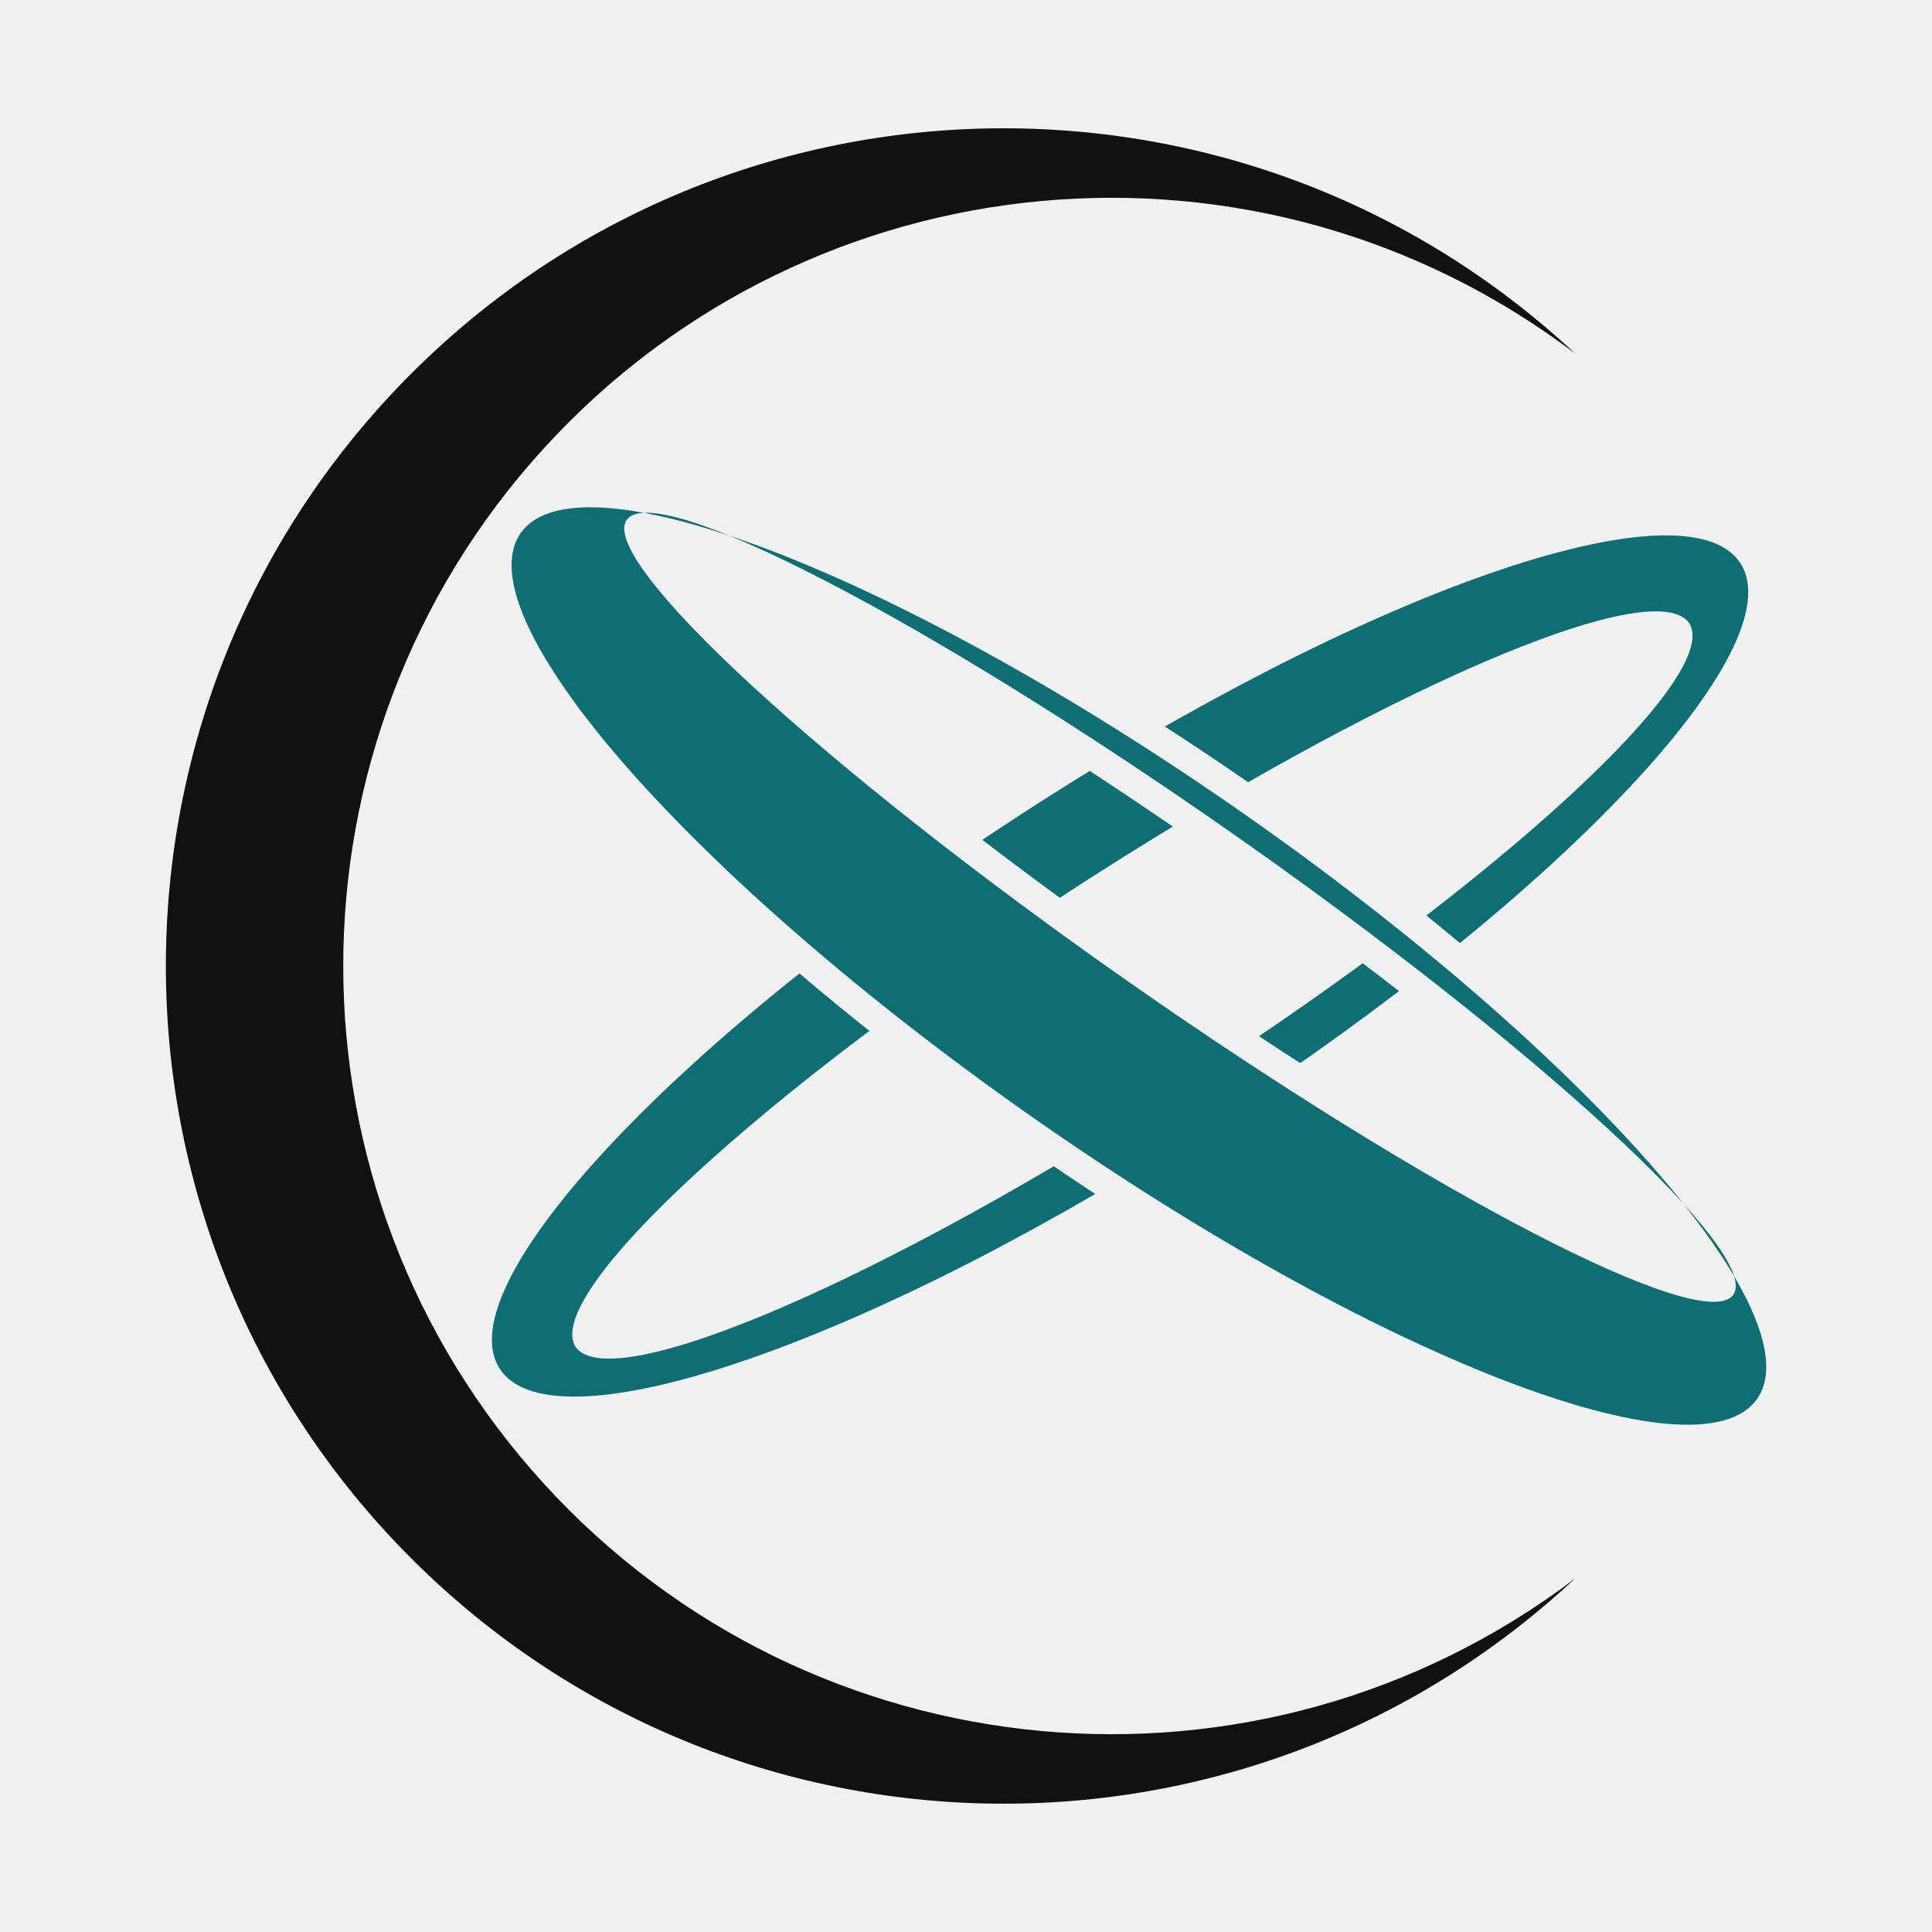
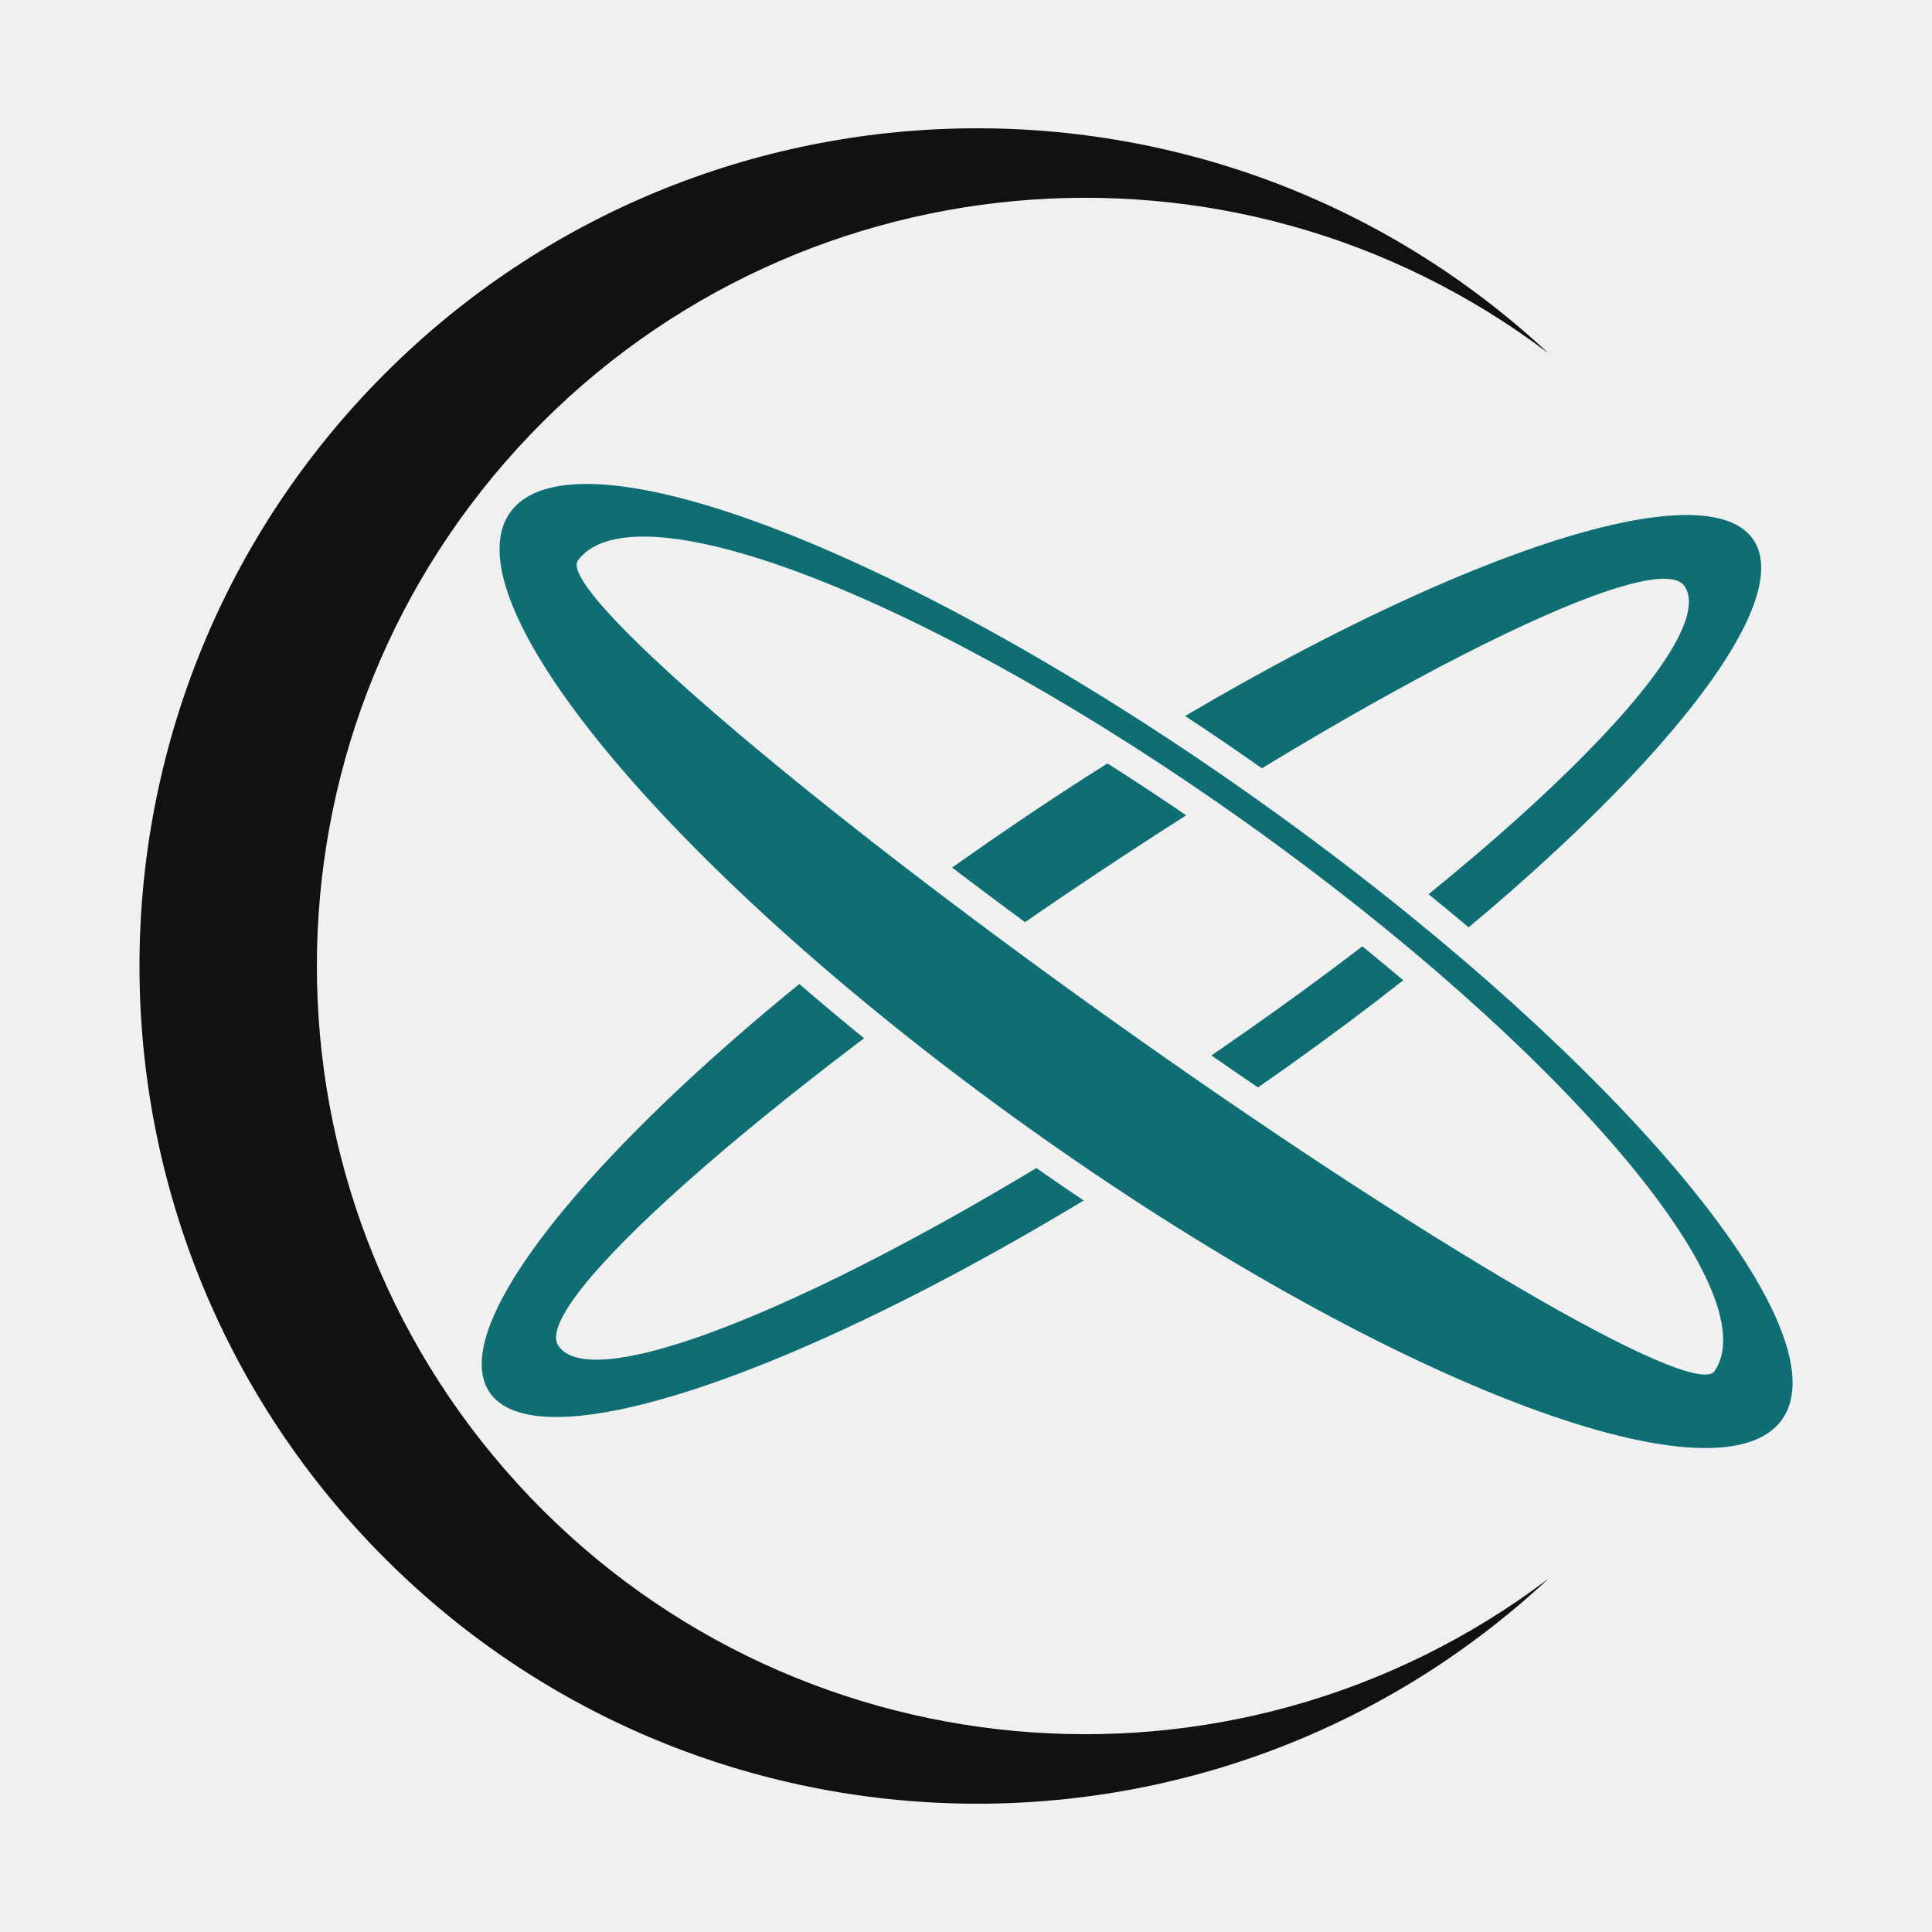
<svg xmlns="http://www.w3.org/2000/svg" xmlns:xlink="http://www.w3.org/1999/xlink" viewBox="0 0 512 512" width="512" height="512" role="img" aria-label="Crescent X, the Kubrique logo mark: a lunar crescent facing right and two interlocking orbital rings forming an X">
  <defs>
-     <path id="cx-crescent" d="M417.36 418.36 A222 222 0 1 1 417.36 93.64 A203.58 203.58 0 1 0 417.36 418.36 Z" />
-     <path id="cx-x1" fill-rule="evenodd" d="M465.65 370.72 A200 49 35 0 1 137.99 141.28 A200 49 35 0 1 465.65 370.72 Z M459.35 343.11 A179 24 35 0 1 166.09 137.77 A179 24 35 0 1 459.35 343.11 Z" />
-     <path id="cx-x2" fill-rule="evenodd" d="M461.21 149.25 A196 48 -33 0 1 132.45 362.75 A196 48 -33 0 1 461.21 149.25 Z M447.7 165.18 A176 30 -33 0 1 152.49 356.89 A176 30 -33 0 1 447.7 165.18 Z" />
+     <path id="cx-crescent" d="M410.37 418.36 A222 222 0 1 1 410.37 93.64 A203.58 203.58 0 1 0 410.37 418.36 Z" />
+     <path id="cx-x1" fill-rule="evenodd" d="M472.24 376.21 A207 53 35.5 0 1 135.2 135.79 A207 53 35.5 0 1 472.24 376.21 Z M454.33 363.43 A185 17 35.5 0 1 153.11 148.57 A185 46.5 35.5 0 1 454.33 363.43 Z" />
+     <path id="cx-x2" fill-rule="evenodd" d="M464.66 143.04 A202 47 -34 0 1 129.73 368.96 A202 47 -34 0 1 464.66 143.04 Z M446.43 155.35 A180 33 -34 0 1 147.97 356.65 A180 24 -34 0 1 446.43 155.35 Z" />
    <mask id="cx-under-x1" maskUnits="userSpaceOnUse" x="0" y="0" width="512" height="512">
      <rect width="512" height="512" fill="#fff" />
      <use href="#cx-x1" xlink:href="#cx-x1" fill="#000" fill-rule="evenodd" stroke="#000" stroke-width="15" stroke-linejoin="round" />
    </mask>
  </defs>
  <g id="mark" fill="#111111">
    <use id="ring-crescent" href="#cx-crescent" xlink:href="#cx-crescent" fill="#111111" />
    <use id="ring-x2" href="#cx-x2" xlink:href="#cx-x2" mask="url(#cx-under-x1)" fill="#0F6E74" />
    <use id="ring-x1" href="#cx-x1" xlink:href="#cx-x1" fill="#0F6E74" />
  </g>
</svg>
